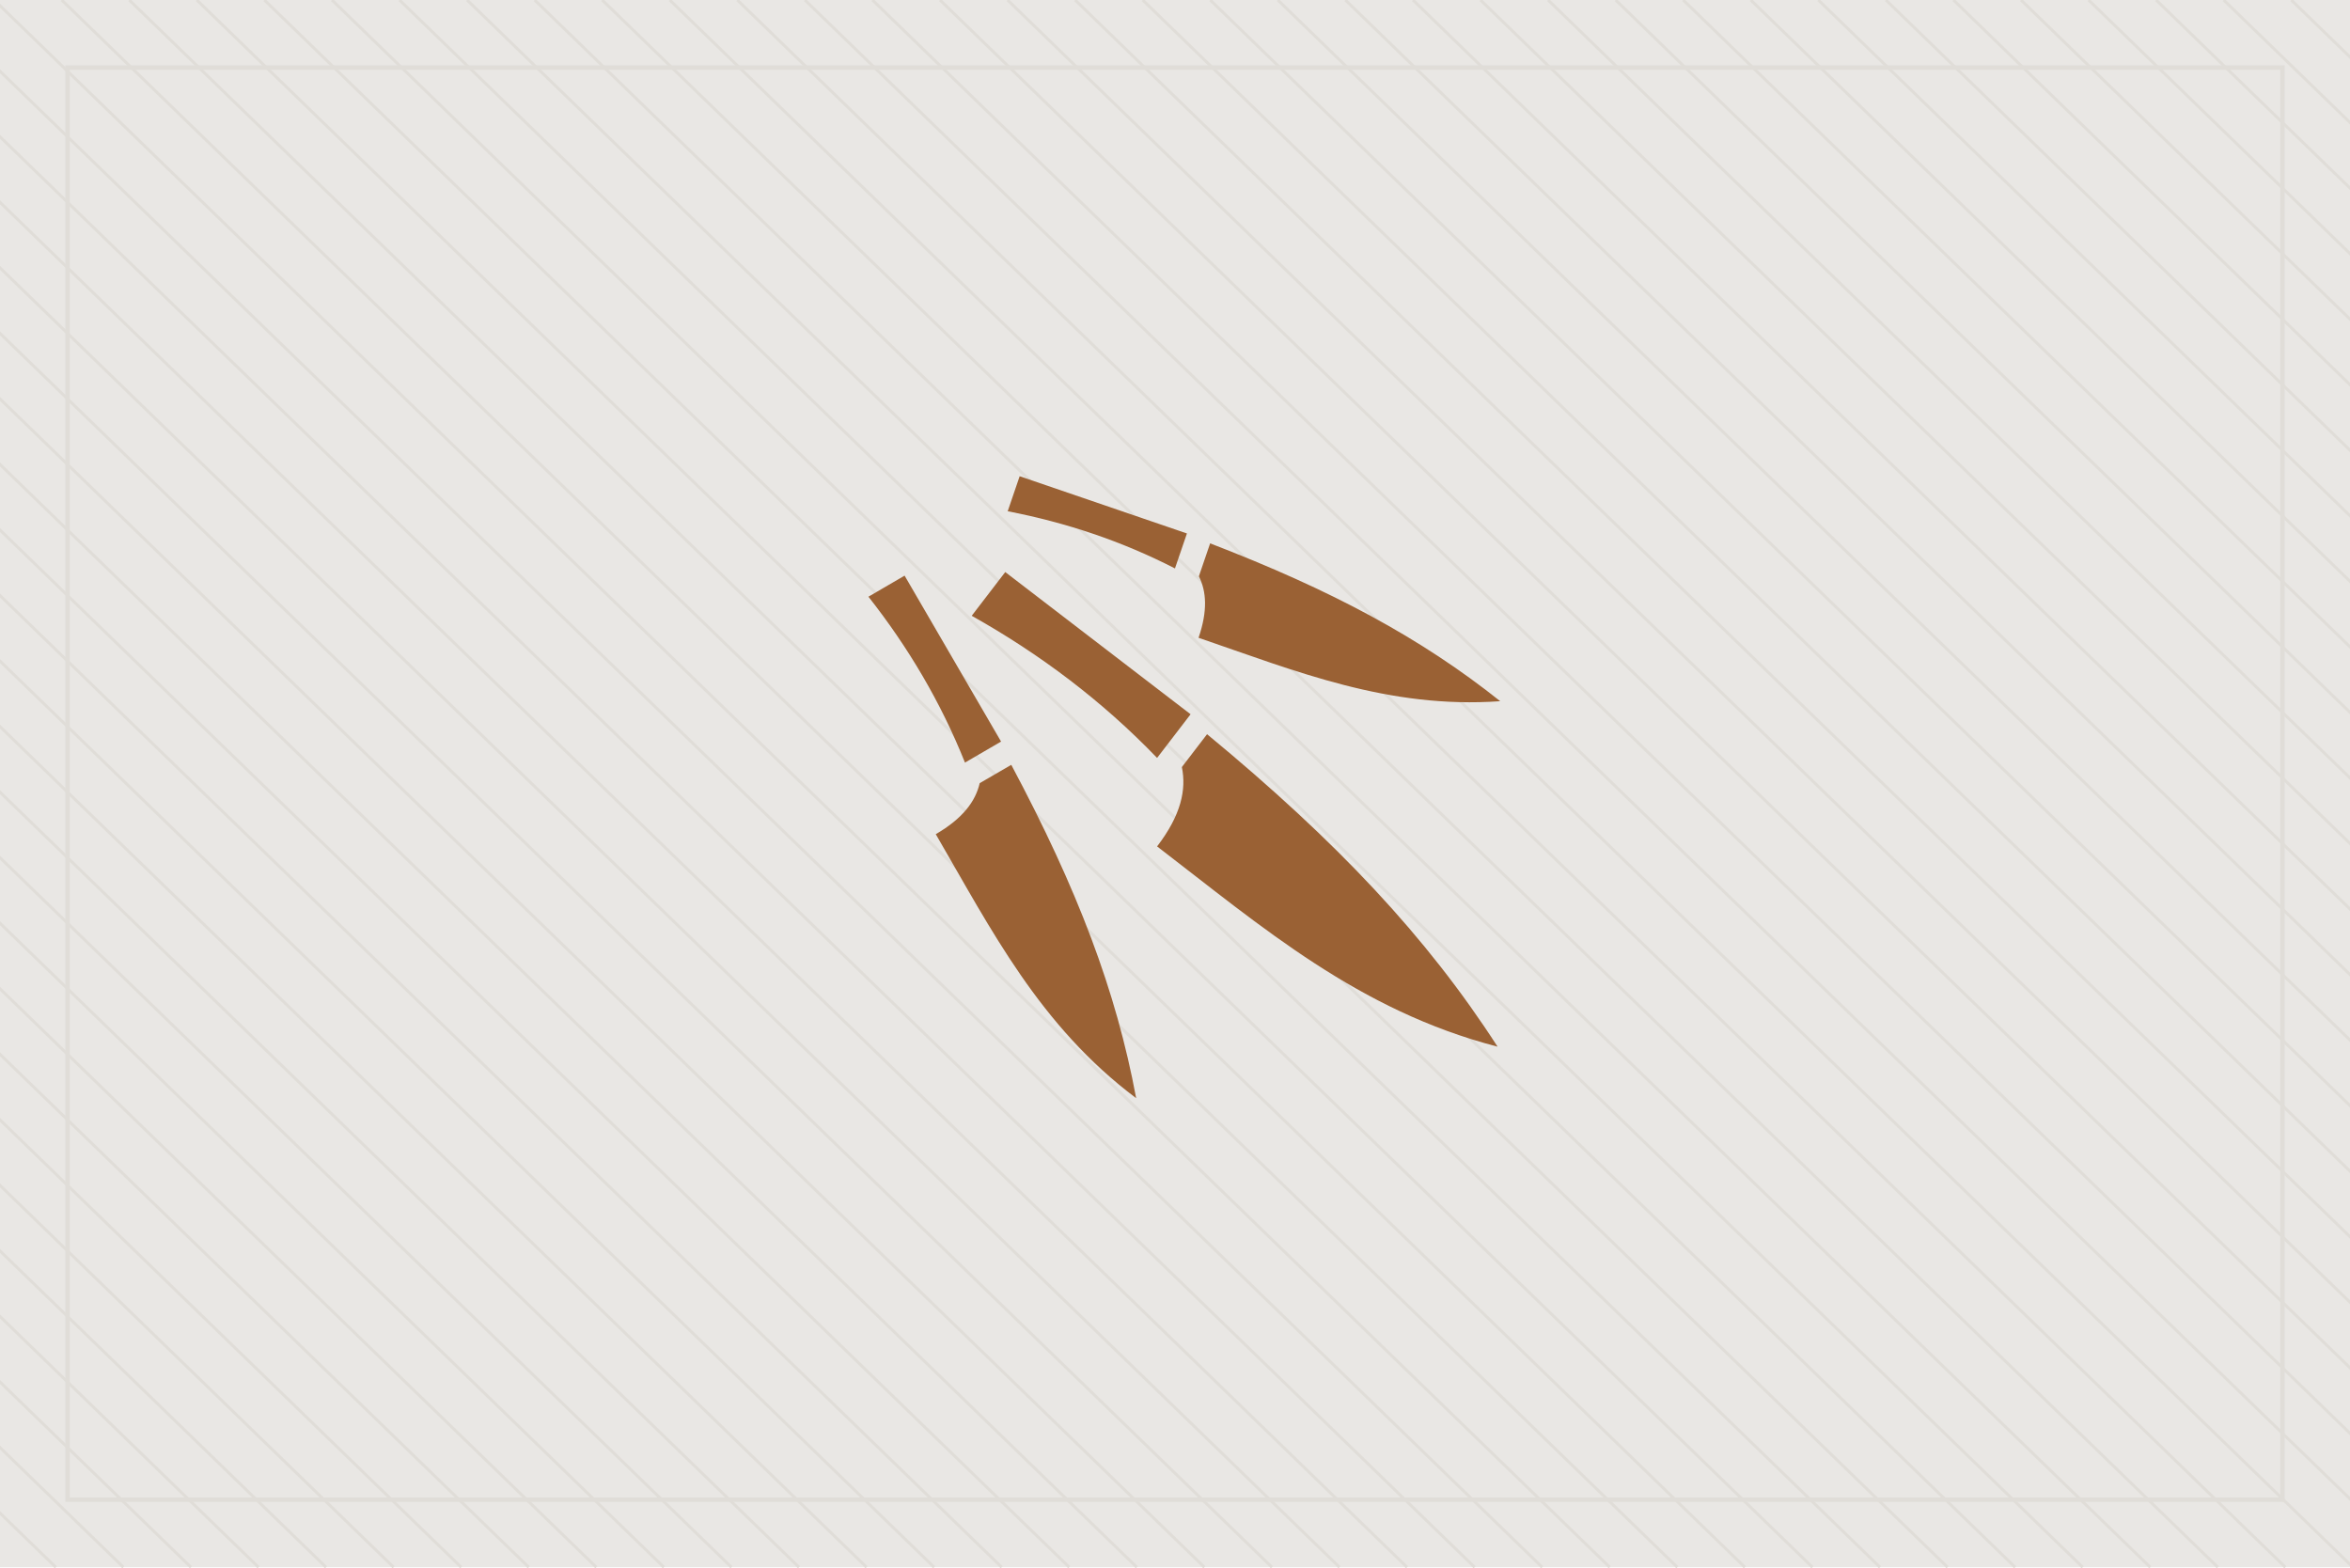
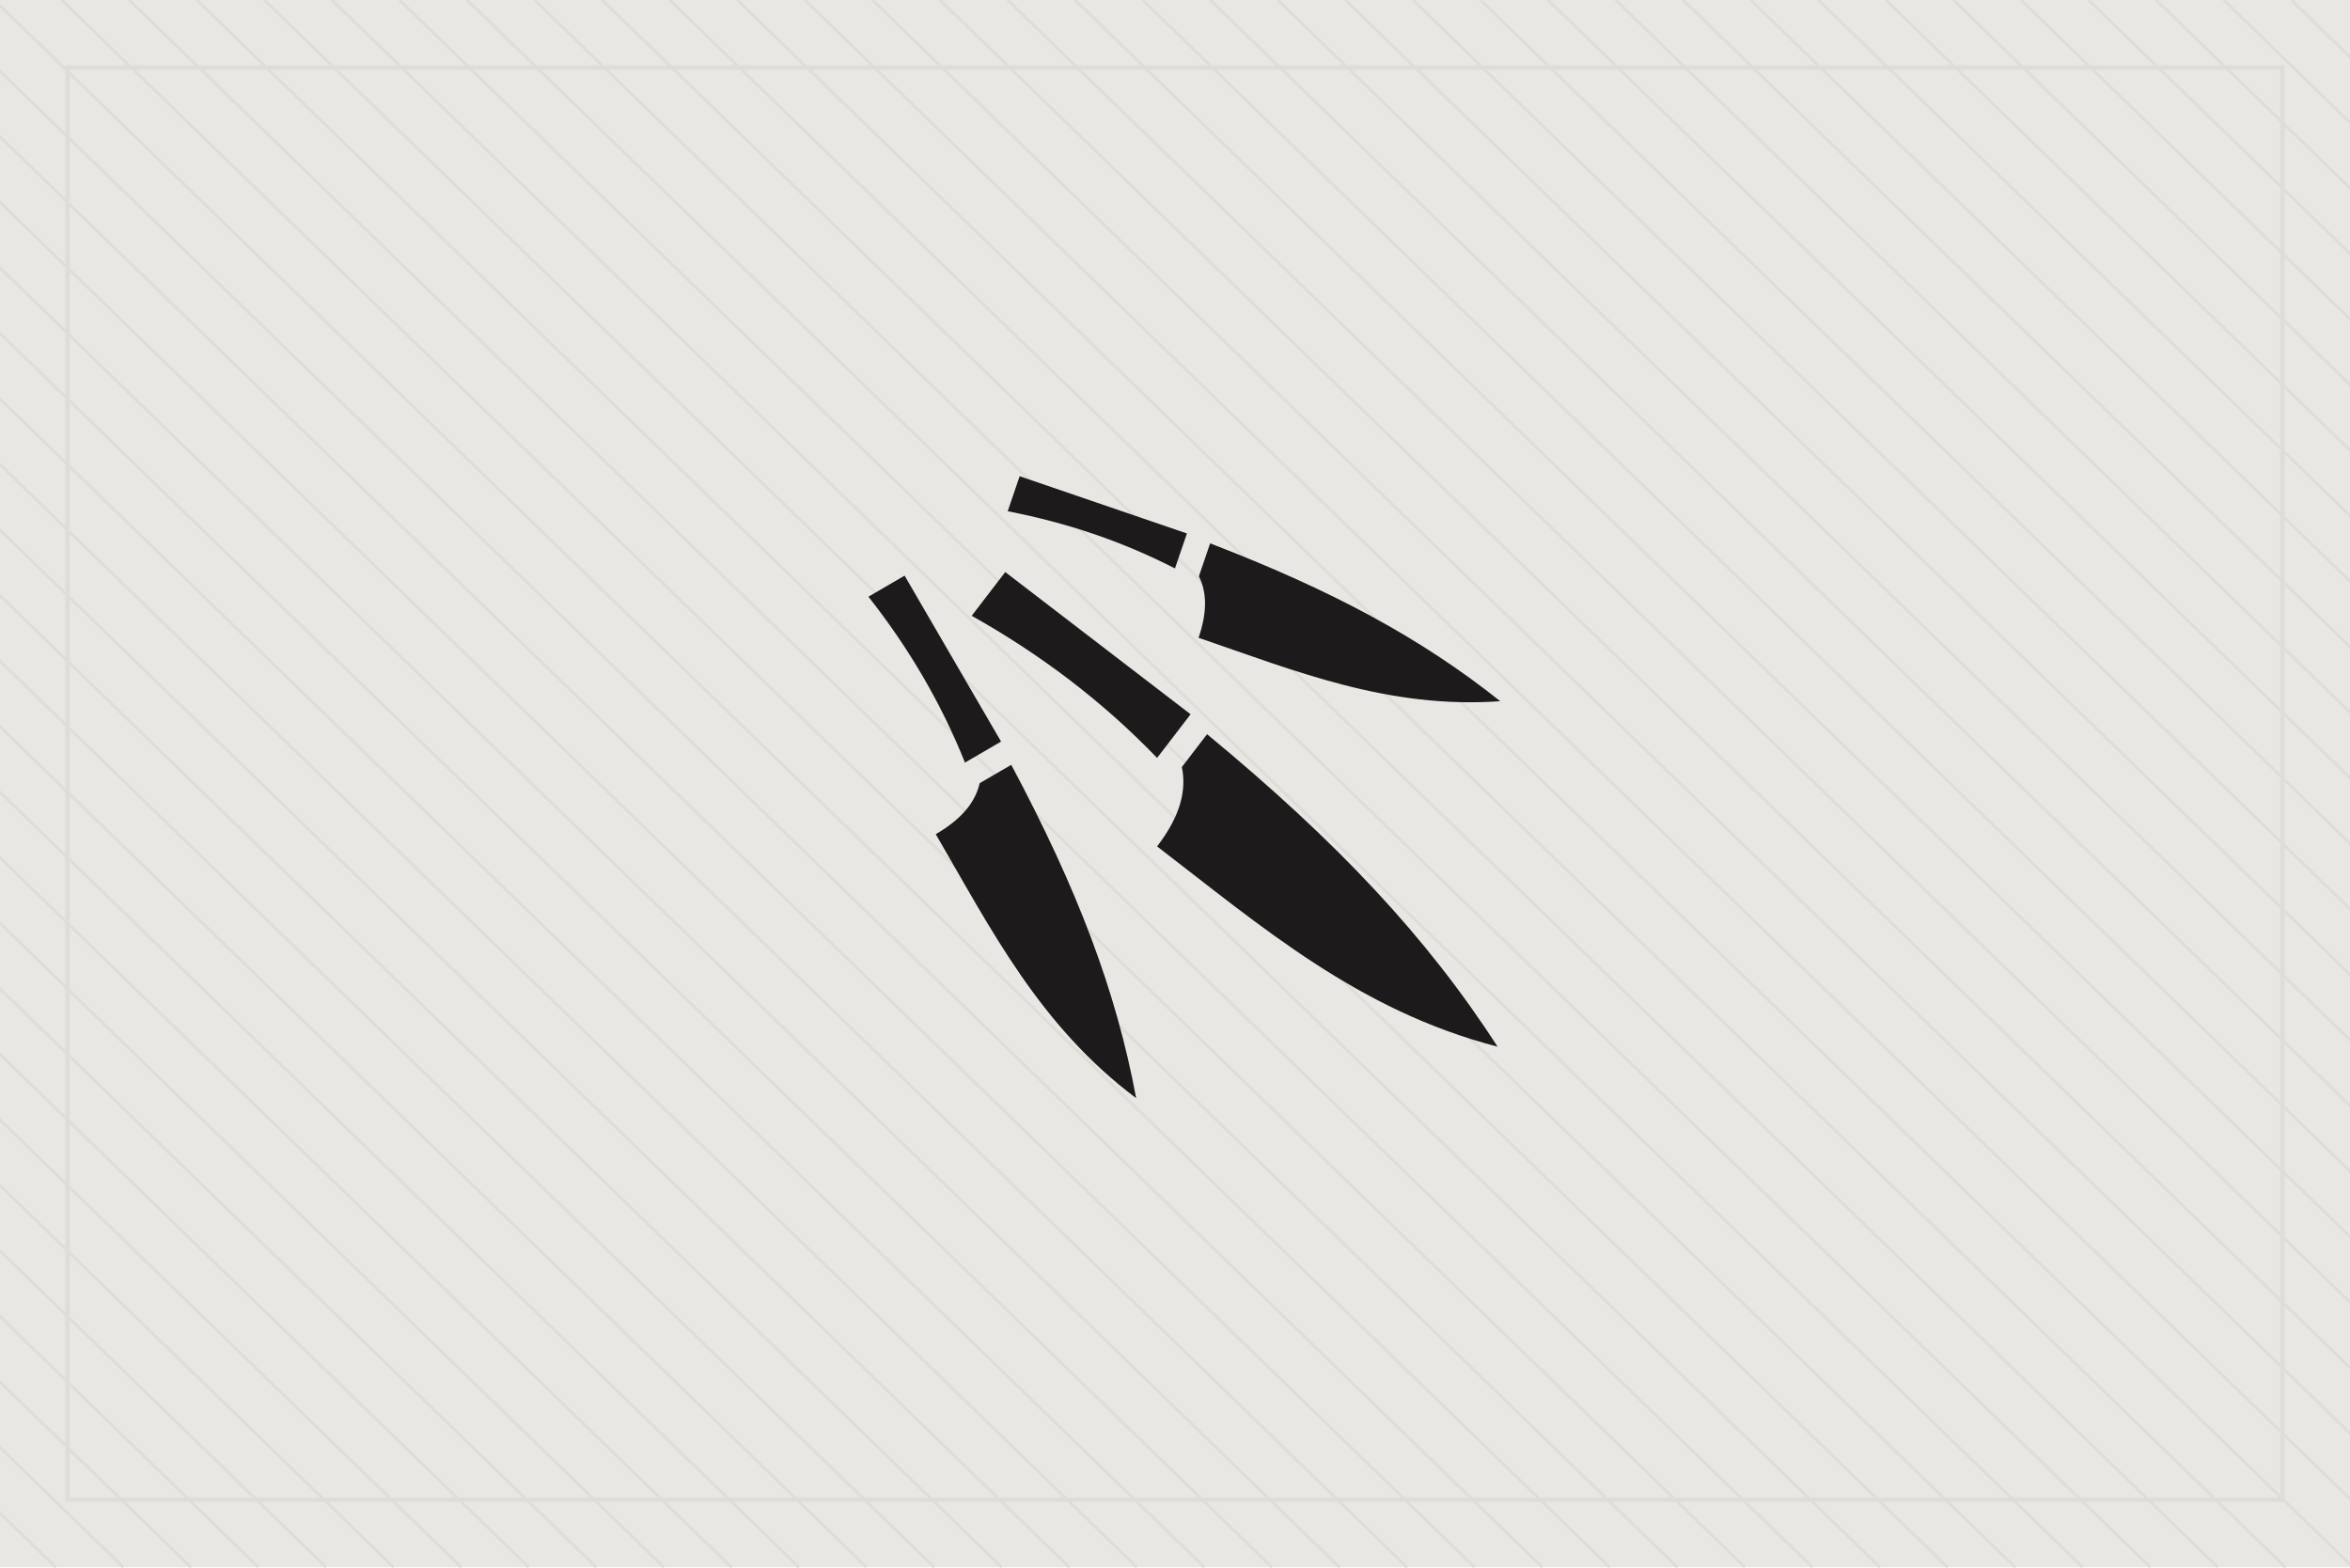
<svg xmlns="http://www.w3.org/2000/svg" width="1600" height="1067" viewBox="0 0 1600 1067">
  <rect width="1600" height="1067" fill="#e9e7e4" />
  <line x1="-1200" y1="0" x2="-100" y2="1067" stroke="#e0ddd8" stroke-width="2" />
  <line x1="-1154" y1="0" x2="-54" y2="1067" stroke="#e0ddd8" stroke-width="2" />
  <line x1="-1108" y1="0" x2="-8" y2="1067" stroke="#e0ddd8" stroke-width="2" />
  <line x1="-1062" y1="0" x2="38" y2="1067" stroke="#e0ddd8" stroke-width="2" />
  <line x1="-1016" y1="0" x2="84" y2="1067" stroke="#e0ddd8" stroke-width="2" />
  <line x1="-970" y1="0" x2="130" y2="1067" stroke="#e0ddd8" stroke-width="2" />
  <line x1="-924" y1="0" x2="176" y2="1067" stroke="#e0ddd8" stroke-width="2" />
  <line x1="-878" y1="0" x2="222" y2="1067" stroke="#e0ddd8" stroke-width="2" />
  <line x1="-832" y1="0" x2="268" y2="1067" stroke="#e0ddd8" stroke-width="2" />
  <line x1="-786" y1="0" x2="314" y2="1067" stroke="#e0ddd8" stroke-width="2" />
  <line x1="-740" y1="0" x2="360" y2="1067" stroke="#e0ddd8" stroke-width="2" />
  <line x1="-694" y1="0" x2="406" y2="1067" stroke="#e0ddd8" stroke-width="2" />
  <line x1="-648" y1="0" x2="452" y2="1067" stroke="#e0ddd8" stroke-width="2" />
  <line x1="-602" y1="0" x2="498" y2="1067" stroke="#e0ddd8" stroke-width="2" />
  <line x1="-556" y1="0" x2="544" y2="1067" stroke="#e0ddd8" stroke-width="2" />
  <line x1="-510" y1="0" x2="590" y2="1067" stroke="#e0ddd8" stroke-width="2" />
  <line x1="-464" y1="0" x2="636" y2="1067" stroke="#e0ddd8" stroke-width="2" />
  <line x1="-418" y1="0" x2="682" y2="1067" stroke="#e0ddd8" stroke-width="2" />
  <line x1="-372" y1="0" x2="728" y2="1067" stroke="#e0ddd8" stroke-width="2" />
  <line x1="-326" y1="0" x2="774" y2="1067" stroke="#e0ddd8" stroke-width="2" />
  <line x1="-280" y1="0" x2="820" y2="1067" stroke="#e0ddd8" stroke-width="2" />
  <line x1="-234" y1="0" x2="866" y2="1067" stroke="#e0ddd8" stroke-width="2" />
  <line x1="-188" y1="0" x2="912" y2="1067" stroke="#e0ddd8" stroke-width="2" />
  <line x1="-142" y1="0" x2="958" y2="1067" stroke="#e0ddd8" stroke-width="2" />
  <line x1="-96" y1="0" x2="1004" y2="1067" stroke="#e0ddd8" stroke-width="2" />
  <line x1="-50" y1="0" x2="1050" y2="1067" stroke="#e0ddd8" stroke-width="2" />
  <line x1="-4" y1="0" x2="1096" y2="1067" stroke="#e0ddd8" stroke-width="2" />
  <line x1="42" y1="0" x2="1142" y2="1067" stroke="#e0ddd8" stroke-width="2" />
  <line x1="88" y1="0" x2="1188" y2="1067" stroke="#e0ddd8" stroke-width="2" />
  <line x1="134" y1="0" x2="1234" y2="1067" stroke="#e0ddd8" stroke-width="2" />
  <line x1="180" y1="0" x2="1280" y2="1067" stroke="#e0ddd8" stroke-width="2" />
  <line x1="226" y1="0" x2="1326" y2="1067" stroke="#e0ddd8" stroke-width="2" />
  <line x1="272" y1="0" x2="1372" y2="1067" stroke="#e0ddd8" stroke-width="2" />
  <line x1="318" y1="0" x2="1418" y2="1067" stroke="#e0ddd8" stroke-width="2" />
  <line x1="364" y1="0" x2="1464" y2="1067" stroke="#e0ddd8" stroke-width="2" />
  <line x1="410" y1="0" x2="1510" y2="1067" stroke="#e0ddd8" stroke-width="2" />
  <line x1="456" y1="0" x2="1556" y2="1067" stroke="#e0ddd8" stroke-width="2" />
  <line x1="502" y1="0" x2="1602" y2="1067" stroke="#e0ddd8" stroke-width="2" />
  <line x1="548" y1="0" x2="1648" y2="1067" stroke="#e0ddd8" stroke-width="2" />
  <line x1="594" y1="0" x2="1694" y2="1067" stroke="#e0ddd8" stroke-width="2" />
  <line x1="640" y1="0" x2="1740" y2="1067" stroke="#e0ddd8" stroke-width="2" />
  <line x1="686" y1="0" x2="1786" y2="1067" stroke="#e0ddd8" stroke-width="2" />
  <line x1="732" y1="0" x2="1832" y2="1067" stroke="#e0ddd8" stroke-width="2" />
  <line x1="778" y1="0" x2="1878" y2="1067" stroke="#e0ddd8" stroke-width="2" />
  <line x1="824" y1="0" x2="1924" y2="1067" stroke="#e0ddd8" stroke-width="2" />
  <line x1="870" y1="0" x2="1970" y2="1067" stroke="#e0ddd8" stroke-width="2" />
  <line x1="916" y1="0" x2="2016" y2="1067" stroke="#e0ddd8" stroke-width="2" />
  <line x1="962" y1="0" x2="2062" y2="1067" stroke="#e0ddd8" stroke-width="2" />
  <line x1="1008" y1="0" x2="2108" y2="1067" stroke="#e0ddd8" stroke-width="2" />
  <line x1="1054" y1="0" x2="2154" y2="1067" stroke="#e0ddd8" stroke-width="2" />
  <line x1="1100" y1="0" x2="2200" y2="1067" stroke="#e0ddd8" stroke-width="2" />
  <line x1="1146" y1="0" x2="2246" y2="1067" stroke="#e0ddd8" stroke-width="2" />
  <line x1="1192" y1="0" x2="2292" y2="1067" stroke="#e0ddd8" stroke-width="2" />
  <line x1="1238" y1="0" x2="2338" y2="1067" stroke="#e0ddd8" stroke-width="2" />
  <line x1="1284" y1="0" x2="2384" y2="1067" stroke="#e0ddd8" stroke-width="2" />
  <line x1="1330" y1="0" x2="2430" y2="1067" stroke="#e0ddd8" stroke-width="2" />
  <line x1="1376" y1="0" x2="2476" y2="1067" stroke="#e0ddd8" stroke-width="2" />
  <line x1="1422" y1="0" x2="2522" y2="1067" stroke="#e0ddd8" stroke-width="2" />
  <line x1="1468" y1="0" x2="2568" y2="1067" stroke="#e0ddd8" stroke-width="2" />
  <line x1="1514" y1="0" x2="2614" y2="1067" stroke="#e0ddd8" stroke-width="2" />
  <line x1="1560" y1="0" x2="2660" y2="1067" stroke="#e0ddd8" stroke-width="2" />
  <line x1="1606" y1="0" x2="2706" y2="1067" stroke="#e0ddd8" stroke-width="2" />
  <line x1="1652" y1="0" x2="2752" y2="1067" stroke="#e0ddd8" stroke-width="2" />
  <line x1="1698" y1="0" x2="2798" y2="1067" stroke="#e0ddd8" stroke-width="2" />
  <line x1="1744" y1="0" x2="2844" y2="1067" stroke="#e0ddd8" stroke-width="2" />
  <line x1="1790" y1="0" x2="2890" y2="1067" stroke="#e0ddd8" stroke-width="2" />
  <rect x="46" y="46" width="1508" height="975" fill="none" stroke="#e0ddd8" stroke-width="3" />
  <g transform="translate(565.0,298.5) scale(0.91797)">
-     <path fill="#9a6134" d="M140.78 28.03L131.907 54c43.253 8.353 84.735 22.207 124.063 42.406l8.874-25.937L140.78 28.03zm141.282 49.782l-8.343 24.407c5.582 11.184 6.648 25.473-.25 45.624 72.357 24.773 140.607 52.916 223.75 47.03-58.85-46.902-124.914-82.347-215.158-117.06zM130.095 99.094L105.22 131.53c50.832 28.482 96.958 63.293 137.5 105.407l24.843-32.375-137.47-105.468zm-74.656 2.656l-26.813 15.625c29.6 37.582 53.774 78.455 71.594 123.03L127 224.813 55.437 101.75zM279.78 219.344l-18.686 24.375c3.42 16.74-.533 35.585-18.375 58.843 77.76 59.655 149.145 121.704 252.53 148.53-52.672-81.572-118.975-152.038-215.47-231.75zm-145.217 22.72l-23.407 13.592c-3.13 13.372-12.31 26.05-32.594 37.844 41.332 71.09 76.94 142.002 148.625 195.78-14.802-79.716-43.58-155.194-92.625-247.217z" />
+     <path fill="#1c1a1a" d="M140.78 28.03L131.907 54c43.253 8.353 84.735 22.207 124.063 42.406l8.874-25.937L140.78 28.03zm141.282 49.782l-8.343 24.407c5.582 11.184 6.648 25.473-.25 45.624 72.357 24.773 140.607 52.916 223.75 47.03-58.85-46.902-124.914-82.347-215.158-117.06zM130.095 99.094L105.22 131.53c50.832 28.482 96.958 63.293 137.5 105.407l24.843-32.375-137.47-105.468zm-74.656 2.656l-26.813 15.625c29.6 37.582 53.774 78.455 71.594 123.03L127 224.813 55.437 101.75zM279.78 219.344l-18.686 24.375c3.42 16.74-.533 35.585-18.375 58.843 77.76 59.655 149.145 121.704 252.53 148.53-52.672-81.572-118.975-152.038-215.47-231.75zm-145.217 22.72l-23.407 13.592c-3.13 13.372-12.31 26.05-32.594 37.844 41.332 71.09 76.94 142.002 148.625 195.78-14.802-79.716-43.58-155.194-92.625-247.217z" />
  </g>
</svg>
